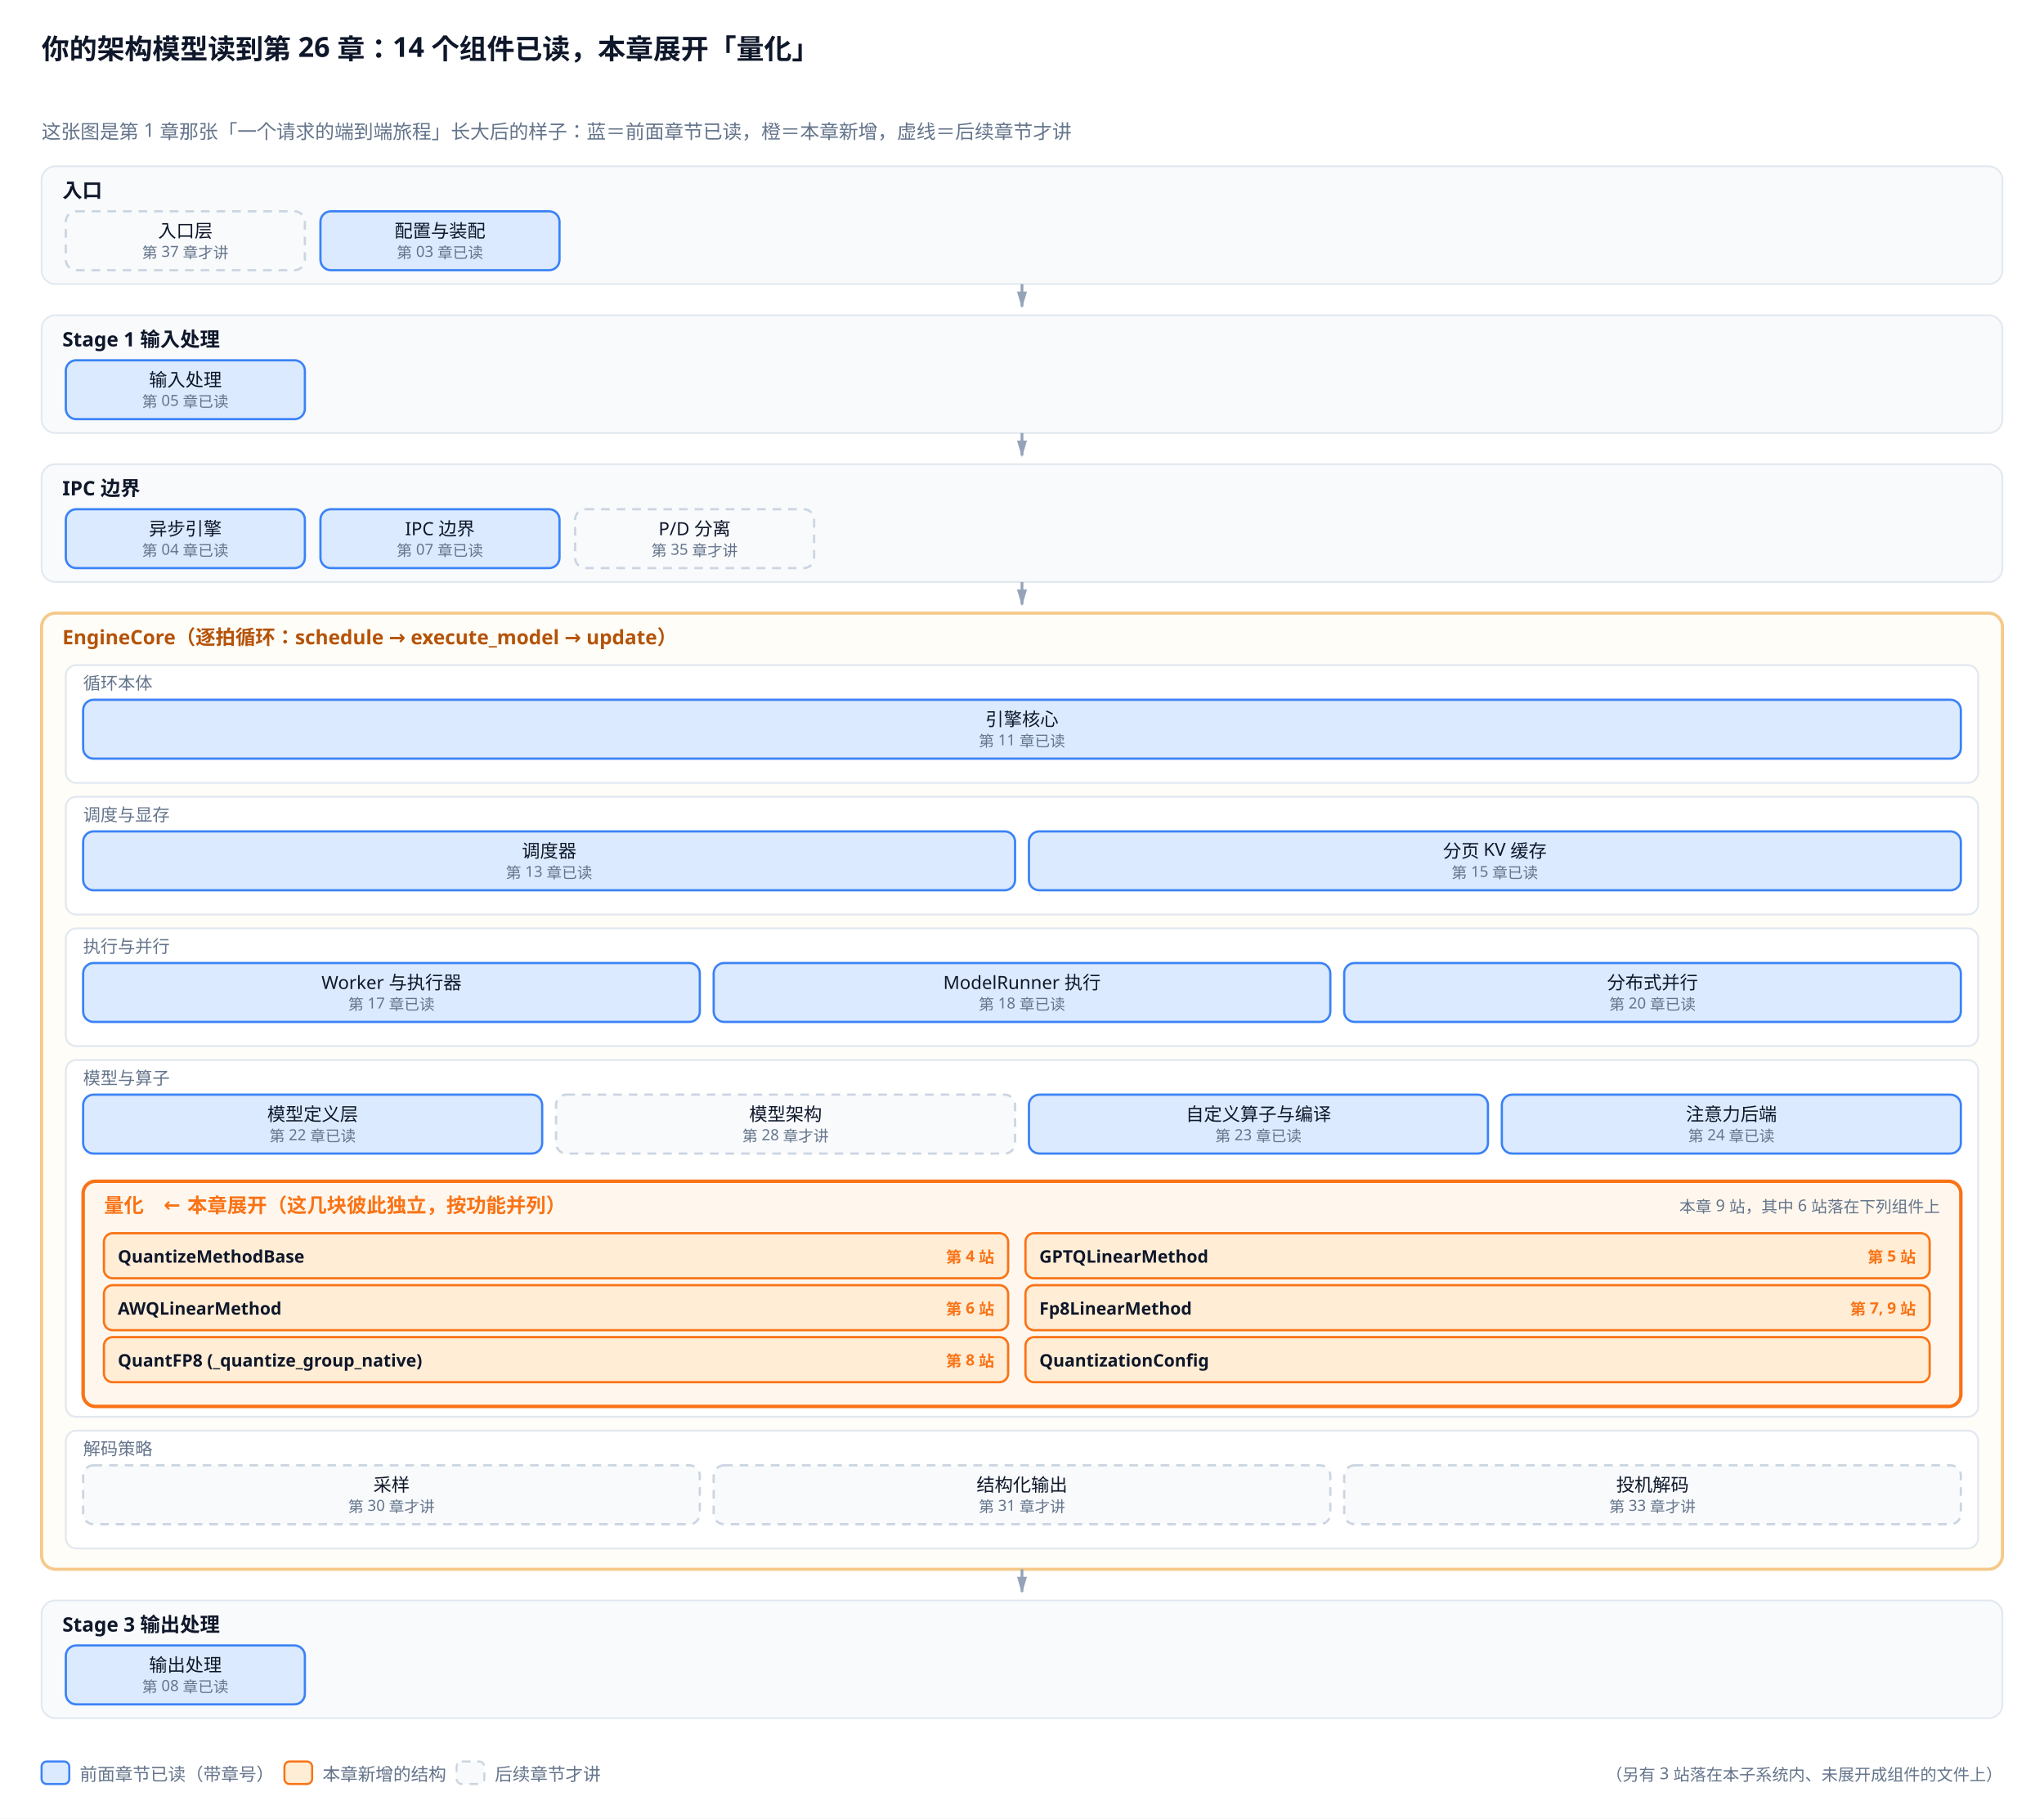
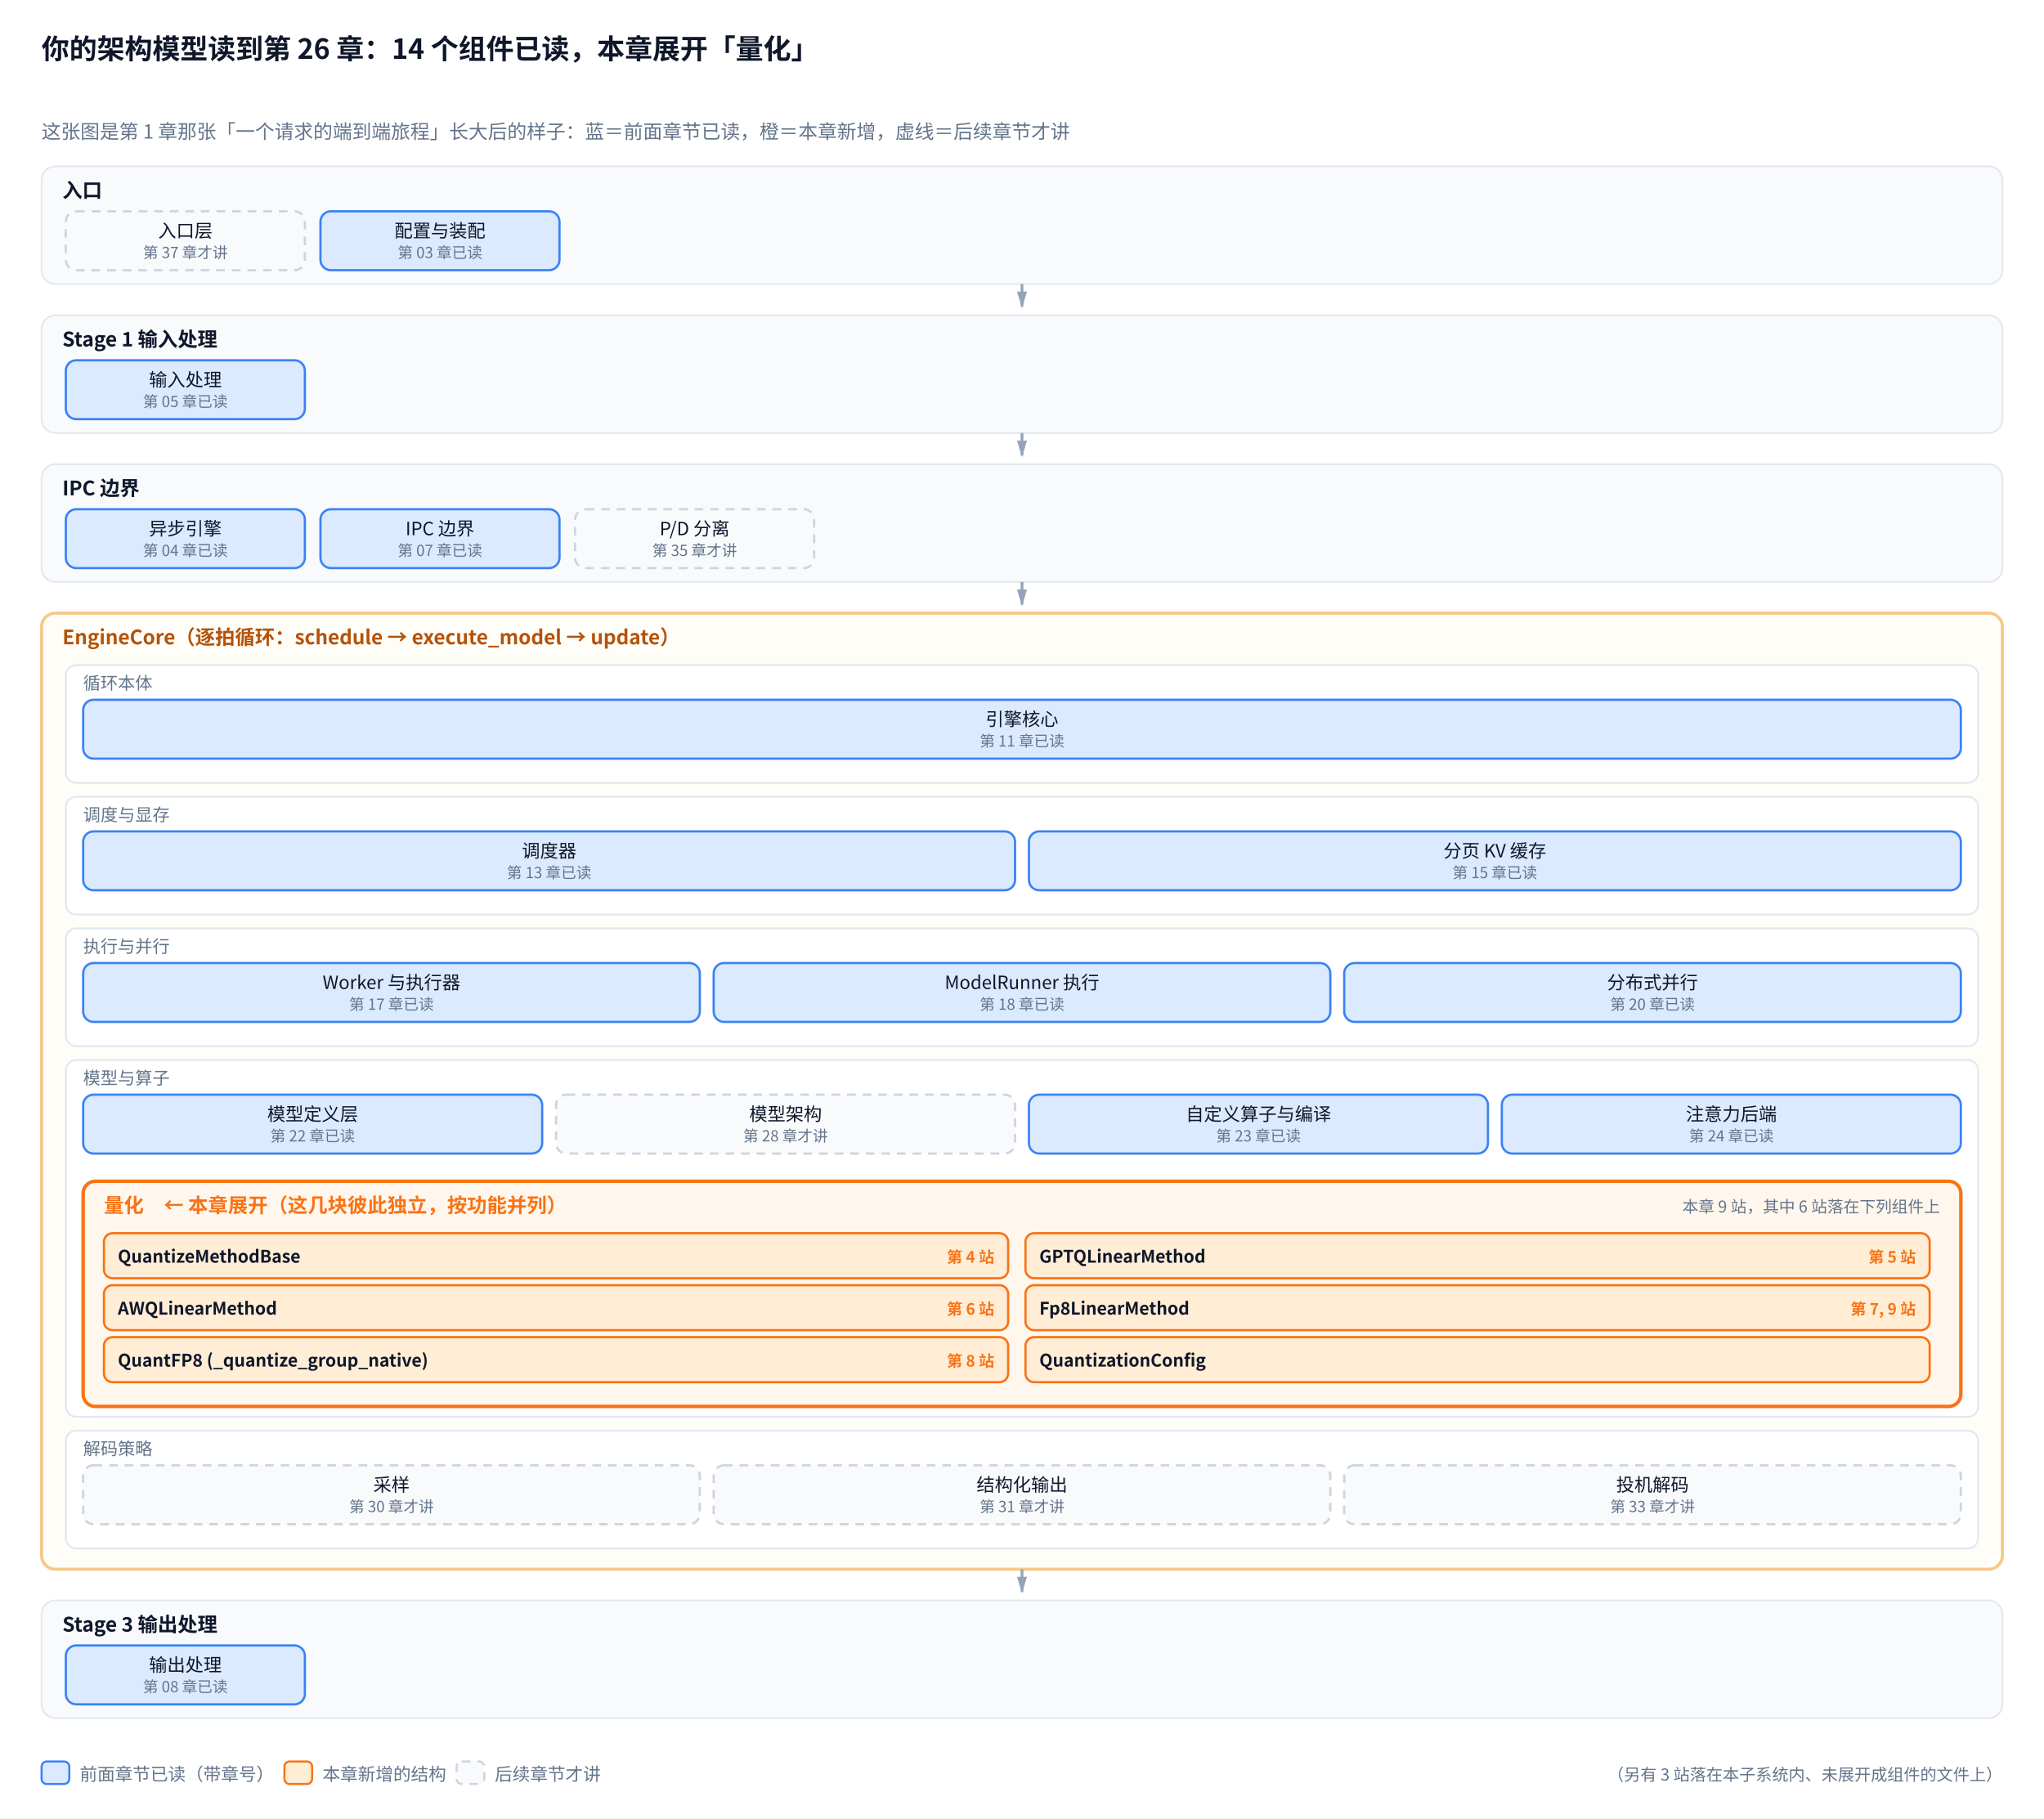
<svg xmlns="http://www.w3.org/2000/svg" viewBox="0 0 1180 1050">
  <defs>
    <marker id="a" viewBox="0 0 10 6" refX="9" refY="3" markerWidth="6" markerHeight="4" orient="auto">
      <path d="M0,0 L10,3 L0,6 Z" fill="#94a3b8" />
    </marker>
    <marker id="a2" viewBox="0 0 10 6" refX="9" refY="3" markerWidth="6" markerHeight="4" orient="auto">
      <path d="M0,0 L10,3 L0,6 Z" fill="#f97316" />
    </marker>
  </defs>
  <rect width="1180" height="1050" fill="white" />
-   <text x="24" y="34" font-family="sans-serif" font-size="16" fill="#0f172a" font-weight="bold">你的架构模型读到第 26 章：14 个组件已读，本章展开「量化」</text>
-   <text x="24.0" y="80.0" font-family="sans-serif" font-size="11.2" fill="#64748b" text-anchor="start">这张图是第 1 章那张「一个请求的端到端旅程」长大后的样子：蓝＝前面章节已读，橙＝本章新增，虚线＝后续章节才讲</text>
+   <text x="24" y="34" font-family="Microsoft YaHei, SimHei, Noto Sans CJK SC, PingFang SC, sans-serif" font-size="16" fill="#0f172a" font-weight="bold">你的架构模型读到第 26 章：14 个组件已读，本章展开「量化」</text>
+   <text x="24.0" y="80.0" font-family="Microsoft YaHei, SimHei, Noto Sans CJK SC, PingFang SC, sans-serif" font-size="11.2" fill="#64748b" text-anchor="start">这张图是第 1 章那张「一个请求的端到端旅程」长大后的样子：蓝＝前面章节已读，橙＝本章新增，虚线＝后续章节才讲</text>
  <rect x="24.0" y="96.0" width="1132.0" height="68.0" rx="8" fill="#f8fafc" stroke="#e2e8f0" stroke-width="1.0" />
-   <text x="36.0" y="114.0" font-family="sans-serif" font-size="11.5" fill="#0f172a" text-anchor="start" font-weight="bold">入口</text>
+   <text x="36.0" y="114.0" font-family="Microsoft YaHei, SimHei, Noto Sans CJK SC, PingFang SC, sans-serif" font-size="11.5" fill="#0f172a" text-anchor="start" font-weight="bold">入口</text>
  <rect x="38.0" y="122.0" width="138.0" height="34.0" rx="6" fill="#f8fafc" stroke="#cbd5e1" stroke-width="1.3" stroke-dasharray="5,4" />
-   <text x="107.0" y="137.0" font-family="sans-serif" font-size="10.5" fill="#0f172a" text-anchor="middle">入口层</text>
-   <text x="107.0" y="149.0" font-family="sans-serif" font-size="8.8" fill="#64748b" text-anchor="middle">第 37 章才讲</text>
+   <text x="107.0" y="137.0" font-family="Microsoft YaHei, SimHei, Noto Sans CJK SC, PingFang SC, sans-serif" font-size="10.5" fill="#0f172a" text-anchor="middle">入口层</text>
+   <text x="107.0" y="149.0" font-family="Microsoft YaHei, SimHei, Noto Sans CJK SC, PingFang SC, sans-serif" font-size="8.8" fill="#64748b" text-anchor="middle">第 37 章才讲</text>
  <rect x="185.0" y="122.0" width="138.0" height="34.0" rx="6" fill="#dbeafe" stroke="#3b82f6" stroke-width="1.3" />
-   <text x="254.0" y="137.0" font-family="sans-serif" font-size="10.5" fill="#0f172a" text-anchor="middle">配置与装配</text>
-   <text x="254.0" y="149.0" font-family="sans-serif" font-size="8.8" fill="#64748b" text-anchor="middle">第 03 章已读</text>
+   <text x="254.0" y="137.0" font-family="Microsoft YaHei, SimHei, Noto Sans CJK SC, PingFang SC, sans-serif" font-size="10.5" fill="#0f172a" text-anchor="middle">配置与装配</text>
+   <text x="254.0" y="149.0" font-family="Microsoft YaHei, SimHei, Noto Sans CJK SC, PingFang SC, sans-serif" font-size="8.8" fill="#64748b" text-anchor="middle">第 03 章已读</text>
  <path d="M590.0,164.0 L590.0,177.0" stroke="#94a3b8" stroke-width="1.6" marker-end="url(#a)" />
  <rect x="24.0" y="182.0" width="1132.0" height="68.0" rx="8" fill="#f8fafc" stroke="#e2e8f0" stroke-width="1.0" />
-   <text x="36.0" y="200.0" font-family="sans-serif" font-size="11.5" fill="#0f172a" text-anchor="start" font-weight="bold">Stage 1 输入处理</text>
+   <text x="36.0" y="200.0" font-family="Microsoft YaHei, SimHei, Noto Sans CJK SC, PingFang SC, sans-serif" font-size="11.5" fill="#0f172a" text-anchor="start" font-weight="bold">Stage 1 输入处理</text>
  <rect x="38.0" y="208.0" width="138.0" height="34.0" rx="6" fill="#dbeafe" stroke="#3b82f6" stroke-width="1.3" />
-   <text x="107.0" y="223.0" font-family="sans-serif" font-size="10.5" fill="#0f172a" text-anchor="middle">输入处理</text>
-   <text x="107.0" y="235.0" font-family="sans-serif" font-size="8.8" fill="#64748b" text-anchor="middle">第 05 章已读</text>
+   <text x="107.0" y="223.0" font-family="Microsoft YaHei, SimHei, Noto Sans CJK SC, PingFang SC, sans-serif" font-size="10.5" fill="#0f172a" text-anchor="middle">输入处理</text>
+   <text x="107.0" y="235.0" font-family="Microsoft YaHei, SimHei, Noto Sans CJK SC, PingFang SC, sans-serif" font-size="8.8" fill="#64748b" text-anchor="middle">第 05 章已读</text>
  <path d="M590.0,250.0 L590.0,263.0" stroke="#94a3b8" stroke-width="1.6" marker-end="url(#a)" />
  <rect x="24.0" y="268.0" width="1132.0" height="68.0" rx="8" fill="#f8fafc" stroke="#e2e8f0" stroke-width="1.0" />
-   <text x="36.0" y="286.0" font-family="sans-serif" font-size="11.5" fill="#0f172a" text-anchor="start" font-weight="bold">IPC 边界</text>
+   <text x="36.0" y="286.0" font-family="Microsoft YaHei, SimHei, Noto Sans CJK SC, PingFang SC, sans-serif" font-size="11.5" fill="#0f172a" text-anchor="start" font-weight="bold">IPC 边界</text>
  <rect x="38.0" y="294.0" width="138.0" height="34.0" rx="6" fill="#dbeafe" stroke="#3b82f6" stroke-width="1.3" />
-   <text x="107.0" y="309.0" font-family="sans-serif" font-size="10.5" fill="#0f172a" text-anchor="middle">异步引擎</text>
-   <text x="107.0" y="321.0" font-family="sans-serif" font-size="8.8" fill="#64748b" text-anchor="middle">第 04 章已读</text>
+   <text x="107.0" y="309.0" font-family="Microsoft YaHei, SimHei, Noto Sans CJK SC, PingFang SC, sans-serif" font-size="10.5" fill="#0f172a" text-anchor="middle">异步引擎</text>
+   <text x="107.0" y="321.0" font-family="Microsoft YaHei, SimHei, Noto Sans CJK SC, PingFang SC, sans-serif" font-size="8.8" fill="#64748b" text-anchor="middle">第 04 章已读</text>
  <rect x="185.0" y="294.0" width="138.0" height="34.0" rx="6" fill="#dbeafe" stroke="#3b82f6" stroke-width="1.3" />
-   <text x="254.0" y="309.0" font-family="sans-serif" font-size="10.5" fill="#0f172a" text-anchor="middle">IPC 边界</text>
-   <text x="254.0" y="321.0" font-family="sans-serif" font-size="8.8" fill="#64748b" text-anchor="middle">第 07 章已读</text>
+   <text x="254.0" y="309.0" font-family="Microsoft YaHei, SimHei, Noto Sans CJK SC, PingFang SC, sans-serif" font-size="10.5" fill="#0f172a" text-anchor="middle">IPC 边界</text>
+   <text x="254.0" y="321.0" font-family="Microsoft YaHei, SimHei, Noto Sans CJK SC, PingFang SC, sans-serif" font-size="8.8" fill="#64748b" text-anchor="middle">第 07 章已读</text>
  <rect x="332.0" y="294.0" width="138.0" height="34.0" rx="6" fill="#f8fafc" stroke="#cbd5e1" stroke-width="1.3" stroke-dasharray="5,4" />
-   <text x="401.0" y="309.0" font-family="sans-serif" font-size="10.5" fill="#0f172a" text-anchor="middle">P/D 分离</text>
-   <text x="401.0" y="321.0" font-family="sans-serif" font-size="8.8" fill="#64748b" text-anchor="middle">第 35 章才讲</text>
+   <text x="401.0" y="309.0" font-family="Microsoft YaHei, SimHei, Noto Sans CJK SC, PingFang SC, sans-serif" font-size="10.5" fill="#0f172a" text-anchor="middle">P/D 分离</text>
+   <text x="401.0" y="321.0" font-family="Microsoft YaHei, SimHei, Noto Sans CJK SC, PingFang SC, sans-serif" font-size="8.8" fill="#64748b" text-anchor="middle">第 35 章才讲</text>
  <path d="M590.0,336.0 L590.0,349.0" stroke="#94a3b8" stroke-width="1.6" marker-end="url(#a)" />
  <rect x="24.0" y="354.0" width="1132.0" height="552.0" rx="8" fill="#fffdf7" stroke="#f5c98a" stroke-width="1.8" />
-   <text x="36.0" y="372.0" font-family="sans-serif" font-size="11.5" fill="#b45309" text-anchor="start" font-weight="bold">EngineCore（逐拍循环：schedule → execute_model → update）</text>
+   <text x="36.0" y="372.0" font-family="Microsoft YaHei, SimHei, Noto Sans CJK SC, PingFang SC, sans-serif" font-size="11.5" fill="#b45309" text-anchor="start" font-weight="bold">EngineCore（逐拍循环：schedule → execute_model → update）</text>
  <rect x="38.0" y="384.0" width="1104.0" height="68.0" rx="6" fill="#ffffff" stroke="#e2e8f0" stroke-width="1.1" />
-   <text x="48.0" y="398.0" font-family="sans-serif" font-size="10" fill="#64748b" text-anchor="start">循环本体</text>
+   <text x="48.0" y="398.0" font-family="Microsoft YaHei, SimHei, Noto Sans CJK SC, PingFang SC, sans-serif" font-size="10" fill="#64748b" text-anchor="start">循环本体</text>
  <rect x="48.0" y="404.0" width="1084.0" height="34.0" rx="6" fill="#dbeafe" stroke="#3b82f6" stroke-width="1.3" />
-   <text x="590.0" y="419.0" font-family="sans-serif" font-size="10.5" fill="#0f172a" text-anchor="middle">引擎核心</text>
-   <text x="590.0" y="431.0" font-family="sans-serif" font-size="8.8" fill="#64748b" text-anchor="middle">第 11 章已读</text>
+   <text x="590.0" y="419.0" font-family="Microsoft YaHei, SimHei, Noto Sans CJK SC, PingFang SC, sans-serif" font-size="10.5" fill="#0f172a" text-anchor="middle">引擎核心</text>
+   <text x="590.0" y="431.0" font-family="Microsoft YaHei, SimHei, Noto Sans CJK SC, PingFang SC, sans-serif" font-size="8.8" fill="#64748b" text-anchor="middle">第 11 章已读</text>
  <rect x="38.0" y="460.0" width="1104.0" height="68.0" rx="6" fill="#ffffff" stroke="#e2e8f0" stroke-width="1.1" />
-   <text x="48.0" y="474.0" font-family="sans-serif" font-size="10" fill="#64748b" text-anchor="start">调度与显存</text>
+   <text x="48.0" y="474.0" font-family="Microsoft YaHei, SimHei, Noto Sans CJK SC, PingFang SC, sans-serif" font-size="10" fill="#64748b" text-anchor="start">调度与显存</text>
  <rect x="48.0" y="480.0" width="538.0" height="34.0" rx="6" fill="#dbeafe" stroke="#3b82f6" stroke-width="1.3" />
-   <text x="317.0" y="495.0" font-family="sans-serif" font-size="10.5" fill="#0f172a" text-anchor="middle">调度器</text>
-   <text x="317.0" y="507.0" font-family="sans-serif" font-size="8.8" fill="#64748b" text-anchor="middle">第 13 章已读</text>
+   <text x="317.0" y="495.0" font-family="Microsoft YaHei, SimHei, Noto Sans CJK SC, PingFang SC, sans-serif" font-size="10.5" fill="#0f172a" text-anchor="middle">调度器</text>
+   <text x="317.0" y="507.0" font-family="Microsoft YaHei, SimHei, Noto Sans CJK SC, PingFang SC, sans-serif" font-size="8.8" fill="#64748b" text-anchor="middle">第 13 章已读</text>
  <rect x="594.0" y="480.0" width="538.0" height="34.0" rx="6" fill="#dbeafe" stroke="#3b82f6" stroke-width="1.3" />
-   <text x="863.0" y="495.0" font-family="sans-serif" font-size="10.5" fill="#0f172a" text-anchor="middle">分页 KV 缓存</text>
-   <text x="863.0" y="507.0" font-family="sans-serif" font-size="8.8" fill="#64748b" text-anchor="middle">第 15 章已读</text>
+   <text x="863.0" y="495.0" font-family="Microsoft YaHei, SimHei, Noto Sans CJK SC, PingFang SC, sans-serif" font-size="10.5" fill="#0f172a" text-anchor="middle">分页 KV 缓存</text>
+   <text x="863.0" y="507.0" font-family="Microsoft YaHei, SimHei, Noto Sans CJK SC, PingFang SC, sans-serif" font-size="8.8" fill="#64748b" text-anchor="middle">第 15 章已读</text>
  <rect x="38.0" y="536.0" width="1104.0" height="68.0" rx="6" fill="#ffffff" stroke="#e2e8f0" stroke-width="1.1" />
-   <text x="48.0" y="550.0" font-family="sans-serif" font-size="10" fill="#64748b" text-anchor="start">执行与并行</text>
+   <text x="48.0" y="550.0" font-family="Microsoft YaHei, SimHei, Noto Sans CJK SC, PingFang SC, sans-serif" font-size="10" fill="#64748b" text-anchor="start">执行与并行</text>
  <rect x="48.0" y="556.0" width="356.0" height="34.0" rx="6" fill="#dbeafe" stroke="#3b82f6" stroke-width="1.3" />
-   <text x="226.0" y="571.0" font-family="sans-serif" font-size="10.5" fill="#0f172a" text-anchor="middle">Worker 与执行器</text>
-   <text x="226.0" y="583.0" font-family="sans-serif" font-size="8.8" fill="#64748b" text-anchor="middle">第 17 章已读</text>
+   <text x="226.0" y="571.0" font-family="Microsoft YaHei, SimHei, Noto Sans CJK SC, PingFang SC, sans-serif" font-size="10.5" fill="#0f172a" text-anchor="middle">Worker 与执行器</text>
+   <text x="226.0" y="583.0" font-family="Microsoft YaHei, SimHei, Noto Sans CJK SC, PingFang SC, sans-serif" font-size="8.8" fill="#64748b" text-anchor="middle">第 17 章已读</text>
  <rect x="412.0" y="556.0" width="356.0" height="34.0" rx="6" fill="#dbeafe" stroke="#3b82f6" stroke-width="1.3" />
-   <text x="590.0" y="571.0" font-family="sans-serif" font-size="10.5" fill="#0f172a" text-anchor="middle">ModelRunner 执行</text>
-   <text x="590.0" y="583.0" font-family="sans-serif" font-size="8.8" fill="#64748b" text-anchor="middle">第 18 章已读</text>
+   <text x="590.0" y="571.0" font-family="Microsoft YaHei, SimHei, Noto Sans CJK SC, PingFang SC, sans-serif" font-size="10.5" fill="#0f172a" text-anchor="middle">ModelRunner 执行</text>
+   <text x="590.0" y="583.0" font-family="Microsoft YaHei, SimHei, Noto Sans CJK SC, PingFang SC, sans-serif" font-size="8.8" fill="#64748b" text-anchor="middle">第 18 章已读</text>
  <rect x="776.0" y="556.0" width="356.0" height="34.0" rx="6" fill="#dbeafe" stroke="#3b82f6" stroke-width="1.3" />
-   <text x="954.0" y="571.0" font-family="sans-serif" font-size="10.5" fill="#0f172a" text-anchor="middle">分布式并行</text>
-   <text x="954.0" y="583.0" font-family="sans-serif" font-size="8.8" fill="#64748b" text-anchor="middle">第 20 章已读</text>
+   <text x="954.0" y="571.0" font-family="Microsoft YaHei, SimHei, Noto Sans CJK SC, PingFang SC, sans-serif" font-size="10.5" fill="#0f172a" text-anchor="middle">分布式并行</text>
+   <text x="954.0" y="583.0" font-family="Microsoft YaHei, SimHei, Noto Sans CJK SC, PingFang SC, sans-serif" font-size="8.8" fill="#64748b" text-anchor="middle">第 20 章已读</text>
  <rect x="38.0" y="612.0" width="1104.0" height="206.0" rx="6" fill="#ffffff" stroke="#e2e8f0" stroke-width="1.1" />
-   <text x="48.0" y="626.0" font-family="sans-serif" font-size="10" fill="#64748b" text-anchor="start">模型与算子</text>
+   <text x="48.0" y="626.0" font-family="Microsoft YaHei, SimHei, Noto Sans CJK SC, PingFang SC, sans-serif" font-size="10" fill="#64748b" text-anchor="start">模型与算子</text>
  <rect x="48.0" y="632.0" width="265.0" height="34.0" rx="6" fill="#dbeafe" stroke="#3b82f6" stroke-width="1.3" />
-   <text x="180.5" y="647.0" font-family="sans-serif" font-size="10.5" fill="#0f172a" text-anchor="middle">模型定义层</text>
-   <text x="180.5" y="659.0" font-family="sans-serif" font-size="8.8" fill="#64748b" text-anchor="middle">第 22 章已读</text>
+   <text x="180.5" y="647.0" font-family="Microsoft YaHei, SimHei, Noto Sans CJK SC, PingFang SC, sans-serif" font-size="10.5" fill="#0f172a" text-anchor="middle">模型定义层</text>
+   <text x="180.5" y="659.0" font-family="Microsoft YaHei, SimHei, Noto Sans CJK SC, PingFang SC, sans-serif" font-size="8.8" fill="#64748b" text-anchor="middle">第 22 章已读</text>
  <rect x="321.0" y="632.0" width="265.0" height="34.0" rx="6" fill="#f8fafc" stroke="#cbd5e1" stroke-width="1.3" stroke-dasharray="5,4" />
-   <text x="453.5" y="647.0" font-family="sans-serif" font-size="10.5" fill="#0f172a" text-anchor="middle">模型架构</text>
-   <text x="453.5" y="659.0" font-family="sans-serif" font-size="8.8" fill="#64748b" text-anchor="middle">第 28 章才讲</text>
+   <text x="453.5" y="647.0" font-family="Microsoft YaHei, SimHei, Noto Sans CJK SC, PingFang SC, sans-serif" font-size="10.5" fill="#0f172a" text-anchor="middle">模型架构</text>
+   <text x="453.5" y="659.0" font-family="Microsoft YaHei, SimHei, Noto Sans CJK SC, PingFang SC, sans-serif" font-size="8.8" fill="#64748b" text-anchor="middle">第 28 章才讲</text>
  <rect x="594.0" y="632.0" width="265.0" height="34.0" rx="6" fill="#dbeafe" stroke="#3b82f6" stroke-width="1.3" />
-   <text x="726.5" y="647.0" font-family="sans-serif" font-size="10.5" fill="#0f172a" text-anchor="middle">自定义算子与编译</text>
-   <text x="726.5" y="659.0" font-family="sans-serif" font-size="8.8" fill="#64748b" text-anchor="middle">第 23 章已读</text>
+   <text x="726.5" y="647.0" font-family="Microsoft YaHei, SimHei, Noto Sans CJK SC, PingFang SC, sans-serif" font-size="10.5" fill="#0f172a" text-anchor="middle">自定义算子与编译</text>
+   <text x="726.5" y="659.0" font-family="Microsoft YaHei, SimHei, Noto Sans CJK SC, PingFang SC, sans-serif" font-size="8.8" fill="#64748b" text-anchor="middle">第 23 章已读</text>
  <rect x="867.0" y="632.0" width="265.0" height="34.0" rx="6" fill="#dbeafe" stroke="#3b82f6" stroke-width="1.3" />
-   <text x="999.5" y="647.0" font-family="sans-serif" font-size="10.5" fill="#0f172a" text-anchor="middle">注意力后端</text>
-   <text x="999.5" y="659.0" font-family="sans-serif" font-size="8.8" fill="#64748b" text-anchor="middle">第 24 章已读</text>
+   <text x="999.5" y="647.0" font-family="Microsoft YaHei, SimHei, Noto Sans CJK SC, PingFang SC, sans-serif" font-size="10.5" fill="#0f172a" text-anchor="middle">注意力后端</text>
+   <text x="999.5" y="659.0" font-family="Microsoft YaHei, SimHei, Noto Sans CJK SC, PingFang SC, sans-serif" font-size="8.8" fill="#64748b" text-anchor="middle">第 24 章已读</text>
  <rect x="48.0" y="682.0" width="1084.0" height="130.0" rx="7" fill="#fff7ed" stroke="#f97316" stroke-width="2.0" />
-   <text x="60.0" y="700.0" font-family="sans-serif" font-size="11.5" fill="#f97316" text-anchor="start" font-weight="bold">量化　← 本章展开（这几块彼此独立，按功能并列）</text>
-   <text x="1120.0" y="700.0" font-family="sans-serif" font-size="9.3" fill="#64748b" text-anchor="end">本章 9 站，其中 6 站落在下列组件上</text>
+   <text x="60.0" y="700.0" font-family="Microsoft YaHei, SimHei, Noto Sans CJK SC, PingFang SC, sans-serif" font-size="11.5" fill="#f97316" text-anchor="start" font-weight="bold">量化　← 本章展开（这几块彼此独立，按功能并列）</text>
+   <text x="1120.0" y="700.0" font-family="Microsoft YaHei, SimHei, Noto Sans CJK SC, PingFang SC, sans-serif" font-size="9.3" fill="#64748b" text-anchor="end">本章 9 站，其中 6 站落在下列组件上</text>
  <rect x="60.0" y="712.0" width="522.0" height="26.0" rx="5" fill="#ffedd5" stroke="#f97316" stroke-width="1.3" />
-   <text x="68.0" y="729.0" font-family="sans-serif" font-size="10" fill="#0f172a" text-anchor="start" font-weight="bold">QuantizeMethodBase</text>
-   <text x="574.0" y="729.0" font-family="sans-serif" font-size="9" fill="#f97316" text-anchor="end" font-weight="bold">第 4 站</text>
+   <text x="68.0" y="729.0" font-family="Microsoft YaHei, SimHei, Noto Sans CJK SC, PingFang SC, sans-serif" font-size="10" fill="#0f172a" text-anchor="start" font-weight="bold">QuantizeMethodBase</text>
+   <text x="574.0" y="729.0" font-family="Microsoft YaHei, SimHei, Noto Sans CJK SC, PingFang SC, sans-serif" font-size="9" fill="#f97316" text-anchor="end" font-weight="bold">第 4 站</text>
  <rect x="592.0" y="712.0" width="522.0" height="26.0" rx="5" fill="#ffedd5" stroke="#f97316" stroke-width="1.3" />
-   <text x="600.0" y="729.0" font-family="sans-serif" font-size="10" fill="#0f172a" text-anchor="start" font-weight="bold">GPTQLinearMethod</text>
-   <text x="1106.0" y="729.0" font-family="sans-serif" font-size="9" fill="#f97316" text-anchor="end" font-weight="bold">第 5 站</text>
+   <text x="600.0" y="729.0" font-family="Microsoft YaHei, SimHei, Noto Sans CJK SC, PingFang SC, sans-serif" font-size="10" fill="#0f172a" text-anchor="start" font-weight="bold">GPTQLinearMethod</text>
+   <text x="1106.0" y="729.0" font-family="Microsoft YaHei, SimHei, Noto Sans CJK SC, PingFang SC, sans-serif" font-size="9" fill="#f97316" text-anchor="end" font-weight="bold">第 5 站</text>
  <rect x="60.0" y="742.0" width="522.0" height="26.0" rx="5" fill="#ffedd5" stroke="#f97316" stroke-width="1.3" />
-   <text x="68.0" y="759.0" font-family="sans-serif" font-size="10" fill="#0f172a" text-anchor="start" font-weight="bold">AWQLinearMethod</text>
-   <text x="574.0" y="759.0" font-family="sans-serif" font-size="9" fill="#f97316" text-anchor="end" font-weight="bold">第 6 站</text>
+   <text x="68.0" y="759.0" font-family="Microsoft YaHei, SimHei, Noto Sans CJK SC, PingFang SC, sans-serif" font-size="10" fill="#0f172a" text-anchor="start" font-weight="bold">AWQLinearMethod</text>
+   <text x="574.0" y="759.0" font-family="Microsoft YaHei, SimHei, Noto Sans CJK SC, PingFang SC, sans-serif" font-size="9" fill="#f97316" text-anchor="end" font-weight="bold">第 6 站</text>
  <rect x="592.0" y="742.0" width="522.0" height="26.0" rx="5" fill="#ffedd5" stroke="#f97316" stroke-width="1.3" />
-   <text x="600.0" y="759.0" font-family="sans-serif" font-size="10" fill="#0f172a" text-anchor="start" font-weight="bold">Fp8LinearMethod</text>
-   <text x="1106.0" y="759.0" font-family="sans-serif" font-size="9" fill="#f97316" text-anchor="end" font-weight="bold">第 7, 9 站</text>
+   <text x="600.0" y="759.0" font-family="Microsoft YaHei, SimHei, Noto Sans CJK SC, PingFang SC, sans-serif" font-size="10" fill="#0f172a" text-anchor="start" font-weight="bold">Fp8LinearMethod</text>
+   <text x="1106.0" y="759.0" font-family="Microsoft YaHei, SimHei, Noto Sans CJK SC, PingFang SC, sans-serif" font-size="9" fill="#f97316" text-anchor="end" font-weight="bold">第 7, 9 站</text>
  <rect x="60.0" y="772.0" width="522.0" height="26.0" rx="5" fill="#ffedd5" stroke="#f97316" stroke-width="1.3" />
-   <text x="68.0" y="789.0" font-family="sans-serif" font-size="10" fill="#0f172a" text-anchor="start" font-weight="bold">QuantFP8 (_quantize_group_native)</text>
-   <text x="574.0" y="789.0" font-family="sans-serif" font-size="9" fill="#f97316" text-anchor="end" font-weight="bold">第 8 站</text>
+   <text x="68.0" y="789.0" font-family="Microsoft YaHei, SimHei, Noto Sans CJK SC, PingFang SC, sans-serif" font-size="10" fill="#0f172a" text-anchor="start" font-weight="bold">QuantFP8 (_quantize_group_native)</text>
+   <text x="574.0" y="789.0" font-family="Microsoft YaHei, SimHei, Noto Sans CJK SC, PingFang SC, sans-serif" font-size="9" fill="#f97316" text-anchor="end" font-weight="bold">第 8 站</text>
  <rect x="592.0" y="772.0" width="522.0" height="26.0" rx="5" fill="#ffedd5" stroke="#f97316" stroke-width="1.3" />
-   <text x="600.0" y="789.0" font-family="sans-serif" font-size="10" fill="#0f172a" text-anchor="start" font-weight="bold">QuantizationConfig</text>
+   <text x="600.0" y="789.0" font-family="Microsoft YaHei, SimHei, Noto Sans CJK SC, PingFang SC, sans-serif" font-size="10" fill="#0f172a" text-anchor="start" font-weight="bold">QuantizationConfig</text>
  <rect x="38.0" y="826.0" width="1104.0" height="68.0" rx="6" fill="#ffffff" stroke="#e2e8f0" stroke-width="1.1" />
-   <text x="48.0" y="840.0" font-family="sans-serif" font-size="10" fill="#64748b" text-anchor="start">解码策略</text>
+   <text x="48.0" y="840.0" font-family="Microsoft YaHei, SimHei, Noto Sans CJK SC, PingFang SC, sans-serif" font-size="10" fill="#64748b" text-anchor="start">解码策略</text>
  <rect x="48.0" y="846.0" width="356.0" height="34.0" rx="6" fill="#f8fafc" stroke="#cbd5e1" stroke-width="1.3" stroke-dasharray="5,4" />
-   <text x="226.0" y="861.0" font-family="sans-serif" font-size="10.5" fill="#0f172a" text-anchor="middle">采样</text>
-   <text x="226.0" y="873.0" font-family="sans-serif" font-size="8.8" fill="#64748b" text-anchor="middle">第 30 章才讲</text>
+   <text x="226.0" y="861.0" font-family="Microsoft YaHei, SimHei, Noto Sans CJK SC, PingFang SC, sans-serif" font-size="10.5" fill="#0f172a" text-anchor="middle">采样</text>
+   <text x="226.0" y="873.0" font-family="Microsoft YaHei, SimHei, Noto Sans CJK SC, PingFang SC, sans-serif" font-size="8.8" fill="#64748b" text-anchor="middle">第 30 章才讲</text>
  <rect x="412.0" y="846.0" width="356.0" height="34.0" rx="6" fill="#f8fafc" stroke="#cbd5e1" stroke-width="1.3" stroke-dasharray="5,4" />
-   <text x="590.0" y="861.0" font-family="sans-serif" font-size="10.5" fill="#0f172a" text-anchor="middle">结构化输出</text>
-   <text x="590.0" y="873.0" font-family="sans-serif" font-size="8.8" fill="#64748b" text-anchor="middle">第 31 章才讲</text>
+   <text x="590.0" y="861.0" font-family="Microsoft YaHei, SimHei, Noto Sans CJK SC, PingFang SC, sans-serif" font-size="10.5" fill="#0f172a" text-anchor="middle">结构化输出</text>
+   <text x="590.0" y="873.0" font-family="Microsoft YaHei, SimHei, Noto Sans CJK SC, PingFang SC, sans-serif" font-size="8.8" fill="#64748b" text-anchor="middle">第 31 章才讲</text>
  <rect x="776.0" y="846.0" width="356.0" height="34.0" rx="6" fill="#f8fafc" stroke="#cbd5e1" stroke-width="1.3" stroke-dasharray="5,4" />
-   <text x="954.0" y="861.0" font-family="sans-serif" font-size="10.5" fill="#0f172a" text-anchor="middle">投机解码</text>
-   <text x="954.0" y="873.0" font-family="sans-serif" font-size="8.8" fill="#64748b" text-anchor="middle">第 33 章才讲</text>
+   <text x="954.0" y="861.0" font-family="Microsoft YaHei, SimHei, Noto Sans CJK SC, PingFang SC, sans-serif" font-size="10.5" fill="#0f172a" text-anchor="middle">投机解码</text>
+   <text x="954.0" y="873.0" font-family="Microsoft YaHei, SimHei, Noto Sans CJK SC, PingFang SC, sans-serif" font-size="8.8" fill="#64748b" text-anchor="middle">第 33 章才讲</text>
  <path d="M590.0,906.0 L590.0,919.0" stroke="#94a3b8" stroke-width="1.6" marker-end="url(#a)" />
  <rect x="24.0" y="924.0" width="1132.0" height="68.0" rx="8" fill="#f8fafc" stroke="#e2e8f0" stroke-width="1.0" />
-   <text x="36.0" y="942.0" font-family="sans-serif" font-size="11.5" fill="#0f172a" text-anchor="start" font-weight="bold">Stage 3 输出处理</text>
+   <text x="36.0" y="942.0" font-family="Microsoft YaHei, SimHei, Noto Sans CJK SC, PingFang SC, sans-serif" font-size="11.5" fill="#0f172a" text-anchor="start" font-weight="bold">Stage 3 输出处理</text>
  <rect x="38.0" y="950.0" width="138.0" height="34.0" rx="6" fill="#dbeafe" stroke="#3b82f6" stroke-width="1.3" />
-   <text x="107.0" y="965.0" font-family="sans-serif" font-size="10.5" fill="#0f172a" text-anchor="middle">输出处理</text>
-   <text x="107.0" y="977.0" font-family="sans-serif" font-size="8.8" fill="#64748b" text-anchor="middle">第 08 章已读</text>
+   <text x="107.0" y="965.0" font-family="Microsoft YaHei, SimHei, Noto Sans CJK SC, PingFang SC, sans-serif" font-size="10.5" fill="#0f172a" text-anchor="middle">输出处理</text>
+   <text x="107.0" y="977.0" font-family="Microsoft YaHei, SimHei, Noto Sans CJK SC, PingFang SC, sans-serif" font-size="8.8" fill="#64748b" text-anchor="middle">第 08 章已读</text>
  <rect x="24.0" y="1017.0" width="16.0" height="13.0" rx="3" fill="#dbeafe" stroke="#3b82f6" stroke-width="1.2" />
-   <text x="46.0" y="1028.0" font-family="sans-serif" font-size="10.2" fill="#64748b" text-anchor="start">前面章节已读（带章号）</text>
+   <text x="46.0" y="1028.0" font-family="Microsoft YaHei, SimHei, Noto Sans CJK SC, PingFang SC, sans-serif" font-size="10.2" fill="#64748b" text-anchor="start">前面章节已读（带章号）</text>
  <rect x="164.2" y="1017.0" width="16.0" height="13.0" rx="3" fill="#ffedd5" stroke="#f97316" stroke-width="1.2" />
-   <text x="186.2" y="1028.0" font-family="sans-serif" font-size="10.2" fill="#64748b" text-anchor="start">本章新增的结构</text>
+   <text x="186.2" y="1028.0" font-family="Microsoft YaHei, SimHei, Noto Sans CJK SC, PingFang SC, sans-serif" font-size="10.2" fill="#64748b" text-anchor="start">本章新增的结构</text>
  <rect x="263.6" y="1017.0" width="16.0" height="13.0" rx="3" fill="#f8fafc" stroke="#cbd5e1" stroke-width="1.2" stroke-dasharray="5,4" />
-   <text x="285.6" y="1028.0" font-family="sans-serif" font-size="10.2" fill="#64748b" text-anchor="start">后续章节才讲</text>
-   <text x="1156.0" y="1028.0" font-family="sans-serif" font-size="9.5" fill="#64748b" text-anchor="end">（另有 3 站落在本子系统内、未展开成组件的文件上）</text>
+   <text x="285.6" y="1028.0" font-family="Microsoft YaHei, SimHei, Noto Sans CJK SC, PingFang SC, sans-serif" font-size="10.2" fill="#64748b" text-anchor="start">后续章节才讲</text>
+   <text x="1156.0" y="1028.0" font-family="Microsoft YaHei, SimHei, Noto Sans CJK SC, PingFang SC, sans-serif" font-size="9.5" fill="#64748b" text-anchor="end">（另有 3 站落在本子系统内、未展开成组件的文件上）</text>
</svg>
